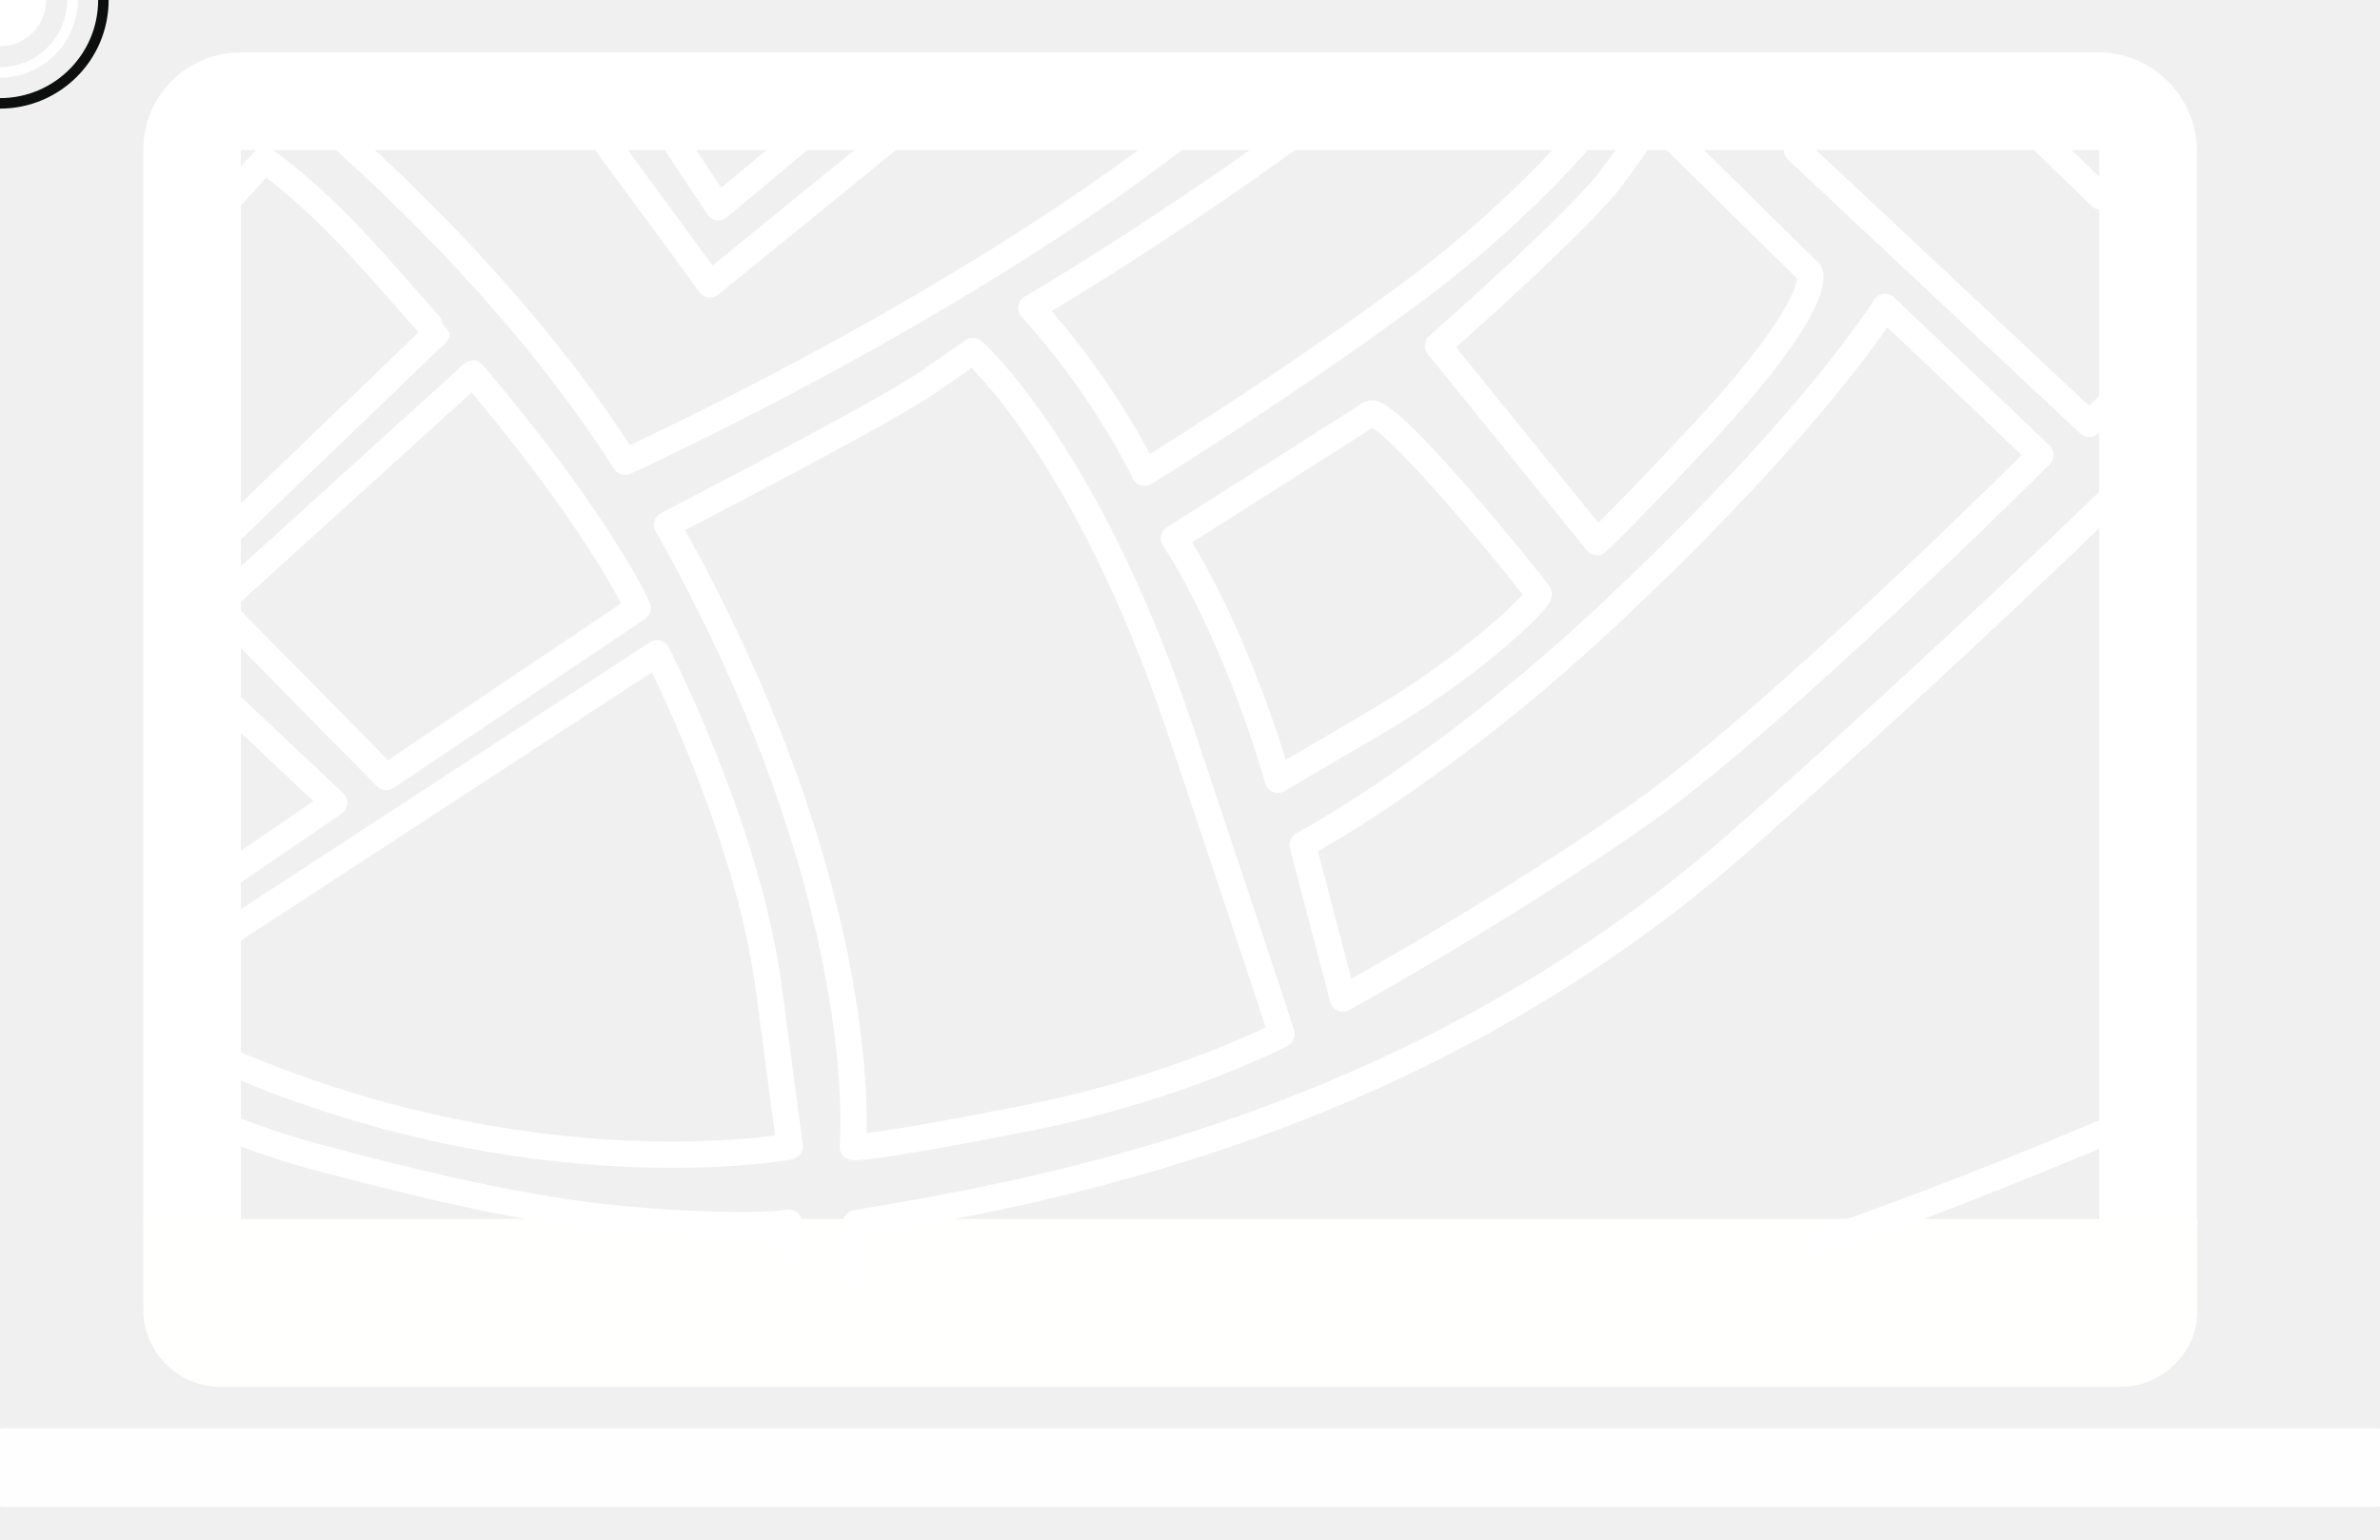
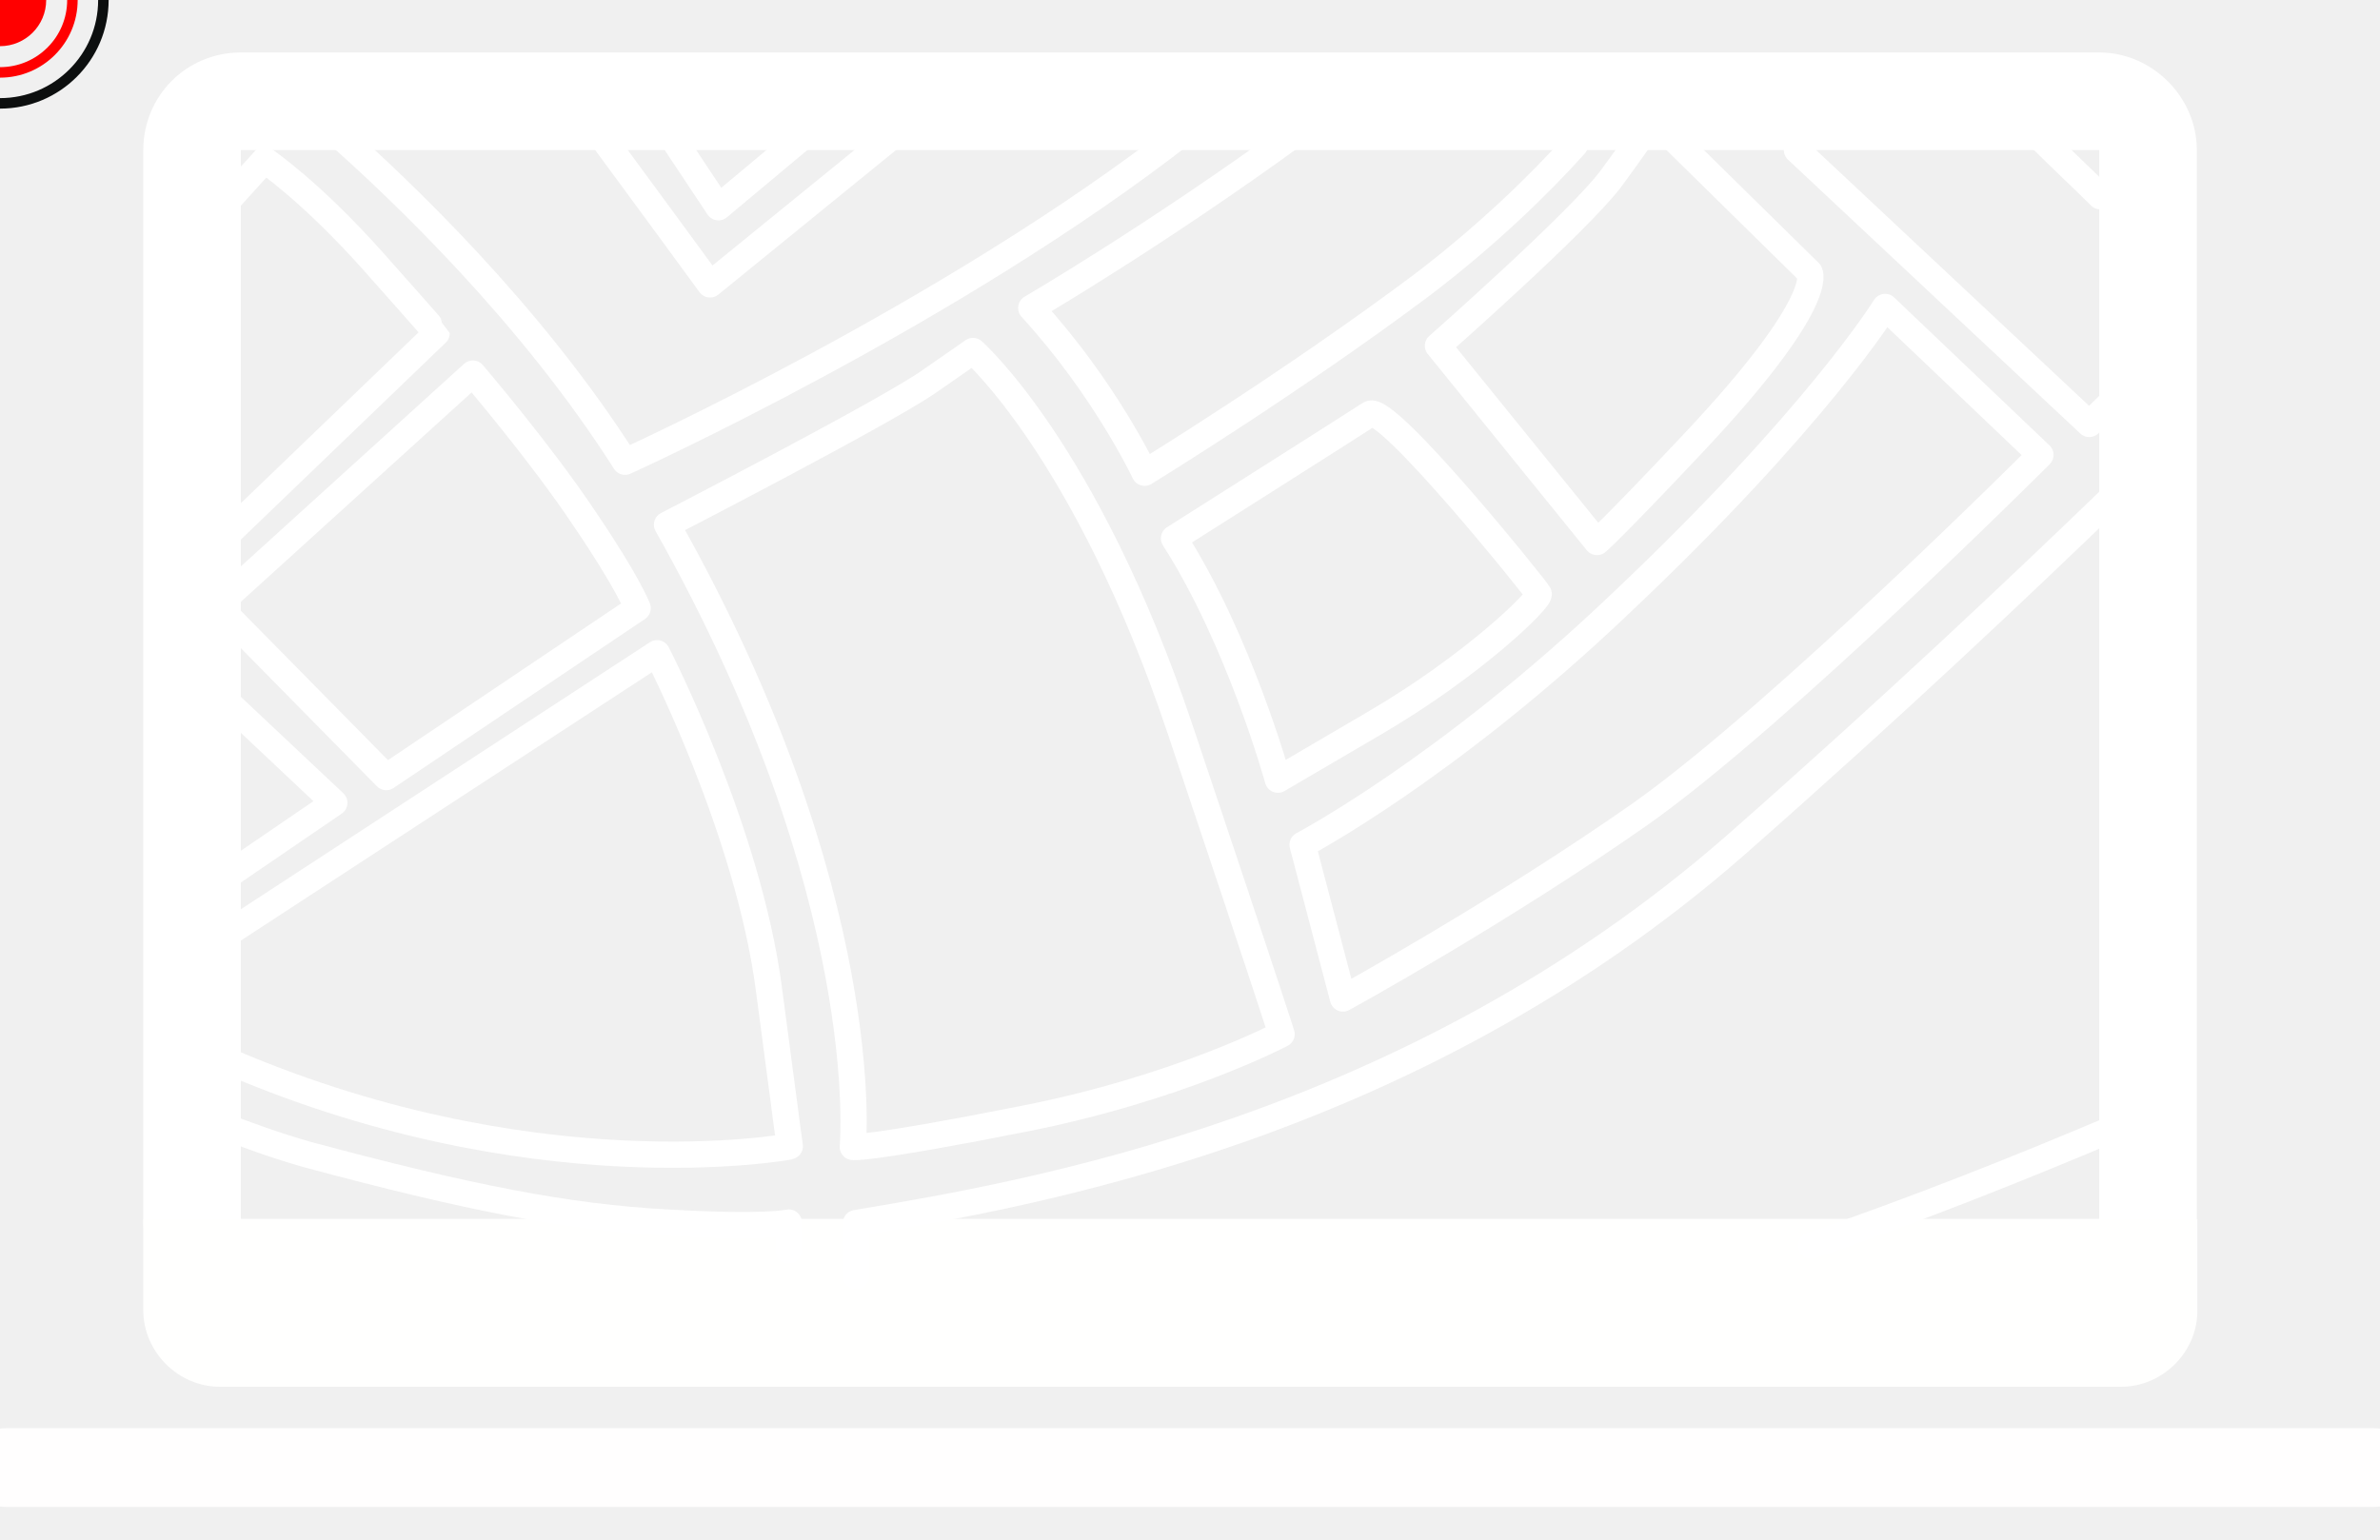
<svg xmlns="http://www.w3.org/2000/svg" version="1.1" x="0px" y="0px" viewBox="0 0 453.5 293.5" style="enable-background:new 0 0 453.5 283.5;" xml:space="preserve">
  <style type="text/css">
- 	.st0{fill:none;stroke:#FFFFFF;stroke-linecap:round;stroke-linejoin:round;stroke-miterlimit:10;stroke-width:2;}
+ 	.st0{fill:none;stroke:#FF0000;stroke-linecap:round;stroke-linejoin:round;stroke-miterlimit:10;stroke-width:2;}
	.st9{fill:none;stroke:#0D0F0F;stroke-linecap:round;stroke-linejoin:round;stroke-miterlimit:10;stroke-width:2;}
- 	.st1{fill:#FFFFFF;stroke-width:2;}
+ 	.st1{fill:#FF0000;stroke-width:2;}
	.st2{fill:#FFFFFF;}
	.st3{fill:#FFFFFE;}
	.st4{fill:#FFFFFF;stroke:#FFFEFE;stroke-width:15;stroke-linecap:round;stroke-linejoin:round;stroke-miterlimit:10;}
	.st5{fill:none;stroke:#FFFFFF;stroke-width:5;stroke-linecap:round;stroke-linejoin:round;stroke-miterlimit:10;}
	.st6{fill:none;stroke:#FFFFFF;stroke-width:2;stroke-linecap:round;stroke-linejoin:round;stroke-miterlimit:10;}
			.st0{
  -webkit-animation: blink 1.5s linear infinite;
  animation: blink 1.5s linear infinite;
}
				.st9{
  -webkit-animation: blink2 1.5s linear infinite;
  animation: blink2 1.5s linear infinite;
}
@-webkit-keyframes blink {
-   0% { stroke: rgb(255, 255, 255); }
-   50% { stroke: rgba(255, 255, 255, 0.3); }
-   900% { stroke: rgba(255, 255, 255, 0); }
+   0% { stroke: rgb(255, 16, 16); }
+   50% { stroke: rgba(255, 16, 16, 0.8); }
+   900% { stroke: rgba(255, 16, 16, 0); }
}
@keyframes blink {
-   0% { stroke: rgb(255, 255, 255); }
-   50% { stroke: rgba(255, 255, 255, 0.3); }
-   100% { stroke: rgba(255, 255, 255, 0); }
+   0% { stroke: rgb(255, 16, 16); }
+   50% { stroke: rgba(255, 16, 16, 0.8); }
+   100% { stroke: rgba(255, 16, 16, 0); }
}
	@-webkit-keyframes blink2 {
-   0% { stroke: rgb(255, 255, 255, 0); }
-   32% { stroke: rgb(255, 255, 255, 0); }
-   33% { stroke: rgb(255, 255, 255, 1); }
-   50% { stroke: rgba(255, 255, 255, 0.6); }
-   900% { stroke: rgba(255, 255, 255, 0); }
+   0% { stroke: rgb(255, 16, 16, 0); }
+   32% { stroke: rgb(255, 16, 16, 0); }
+   33% { stroke: rgb(255, 16, 16, 1); }
+   50% { stroke: rgba(255, 16, 16, 0.6); }
+   900% { stroke: rgba(255, 16, 16, 0); }
}
@keyframes blink2 {
-   0% { stroke: rgb(255, 255, 255, 0); }
-   32% { stroke: rgb(255, 255, 255, 0); }
-   33% { stroke: rgb(255, 255, 255, 1); }
-   50% { stroke: rgba(255, 255, 255, 0.6); }
-   100% { stroke: rgba(255, 255, 255, 0); }
+   0% { stroke: rgb(255, 16, 16, 0); }
+   32% { stroke: rgb(255, 16, 16, 0); }
+   33% { stroke: rgb(255, 16, 16, 1); }
+   50% { stroke: rgba(255, 16, 16, 0.6); }
+   100% { stroke: rgba(255, 16, 16, 0); }
}
</style>
  <g id="dot">
    <animateMotion begin="0s" dur="28s" repeatCount="indefinite" path="M118.3,94.4l67.4-35.7c0,0,22.1,21.3,28.5,35.7c6.4,14.4,44.2-22.9,44.2-22.9s4.5-3.2,12.5,6.9   s29.3,31.4,29.3,31.4s-1.6,10.4,21.3-15.4c23.2-25.8,28.5-35.7,28.5-35.7s3.7-14.9,24,8.3c20.2,23.2,32.7,12.5,8,36.5   c-24.8,24-61,63.1-107.8,86.8s-114.5,35.9-114.5,35.9s-5.3-36.7-14.4-65.2S118.3,94.4,118.3,94.4z" />
    <circle class="st0" cx="0" cy="0" r="13.8" />
    <circle class="st9" cx="0" cy="0" r="19.7" />
    <circle class="st1" cx="0" cy="0" r="8.8" />
  </g>
  <g id="laptop">
    <g>
      <path class="st2" d="M400,28.6v203.7H45.9V28.6H400 M400,10H45.9c-10.4,0-18.6,8.3-18.6,18.6v203.7c0,10.4,8.3,18.6,18.6,18.6H400    c10.4,0,18.6-8.3,18.6-18.6V28.6C418.6,18.5,410.1,10,400,10L400,10z" />
    </g>
    <path class="st3" d="M404.2,264.3H41.9c-8,0-14.6-6.7-14.6-14.6v-17.3h391.4v17.6C418.6,257.9,411.9,264.3,404.2,264.3z" />
    <line class="st4" x1="1.1" y1="279.7" x2="452.4" y2="279.7" />
    <path class="st5" d="M64.5,25.7C75.9,35.8,101,59.5,119.1,88c0,0,62.3-28.2,106.8-63.1" />
    <path class="st5" d="M172.3,24.1l-37,30.1c0,0-16.5-22.6-30.4-41.3" />
    <path class="st5" d="M118.3,12.9c3.5,4.5,6.4,8.5,8.5,11.4c10.1,15.2,10.1,15.2,10.1,15.2l22.6-18.9" />
    <path class="st5" d="M127.1,100c0,0,41.3-21.3,49.8-27.2c8.5-5.9,8.5-5.9,8.5-5.9s21.6,18.9,39.4,71.9s19.4,58.3,19.4,58.3   s-19.7,10.4-49.5,16.2c-29.8,5.9-32.2,5.3-32.2,5.3S167,170.8,127.1,100z" />
    <path class="st5" d="M300.1,27.6c-6.7,7.5-16.8,17.3-29,26.6c-24.8,18.6-53,35.9-53,35.9s-7.5-16-21.6-31.4   c0,0,23.7-13.8,51.1-33.8" />
    <path class="st5" d="M223.7,102.6c0,0,34.1-21.6,37.3-23.7c3.2-2.1,31.7,33.3,32.2,34.3c0.3,1.1-12.5,13.6-31.1,24.5   s-18.6,10.9-18.6,10.9S236.2,122.1,223.7,102.6z" />
    <path class="st5" d="M40.8,179.6l84.4-55.1c0,0,17.3,33.5,21.3,63.9c4,30.4,4,30.1,4,30.1s-49.5,9.3-109.4-17.3" />
    <path class="st5" d="M90.1,71.2c0,0,13,15.2,21.3,27.7c8.3,12.2,10.1,17,10.1,17l-47.9,32.2l-32.2-32.7L90.1,71.2z" />
    <polyline class="st5" points="41.6,132.2 63.7,153 41.9,167.9  " />
    <path class="st5" d="M40.8,41.1l9.6-10.6c0,0,8.8,5.9,20.8,19.4s12,13.6,12,13.6l-41.5,39.9" />
    <path class="st5" d="M274,65.9c0,0,26.9-23.7,33-31.9c6.1-8.3,8-11.4,8-11.4l29.8,29.3c0,0,3.5,5.3-22.1,32.5   c-16,17-18.4,18.9-18.4,18.9L274,65.9z" />
    <path class="st5" d="M248.2,161c0,0,27.4-14.4,60.4-45.8c37.5-35.4,50.6-56.7,50.6-56.7l29.6,28.2c0,0-49.3,49.3-75.9,68.2   c-26.9,18.9-57,35.4-57,35.4L248.2,161z" />
    <path class="st5" d="M40.8,213.9c6.1,2.4,12,4.5,17.6,6.1c30.9,8.3,49.8,12,68.7,13c18.9,1.1,23.2,0,23.2,0v5.3" />
    <path class="st5" d="M345.1,237.4c20-6.9,39.4-14.6,57.8-22.4" />
    <path class="st5" d="M402.9,94.4c-17.6,17-42.1,40.2-72.1,66.6c-62,54.3-134.7,66.6-167.7,72.1v10.1" />
    <polyline class="st5" points="342.4,28.6 398.1,80.8 402.4,76.6  " />
    <path class="st5" d="M400.2,37.4c-3.5-3.5-7.2-6.9-11.2-10.9" />
  </g>
</svg>
